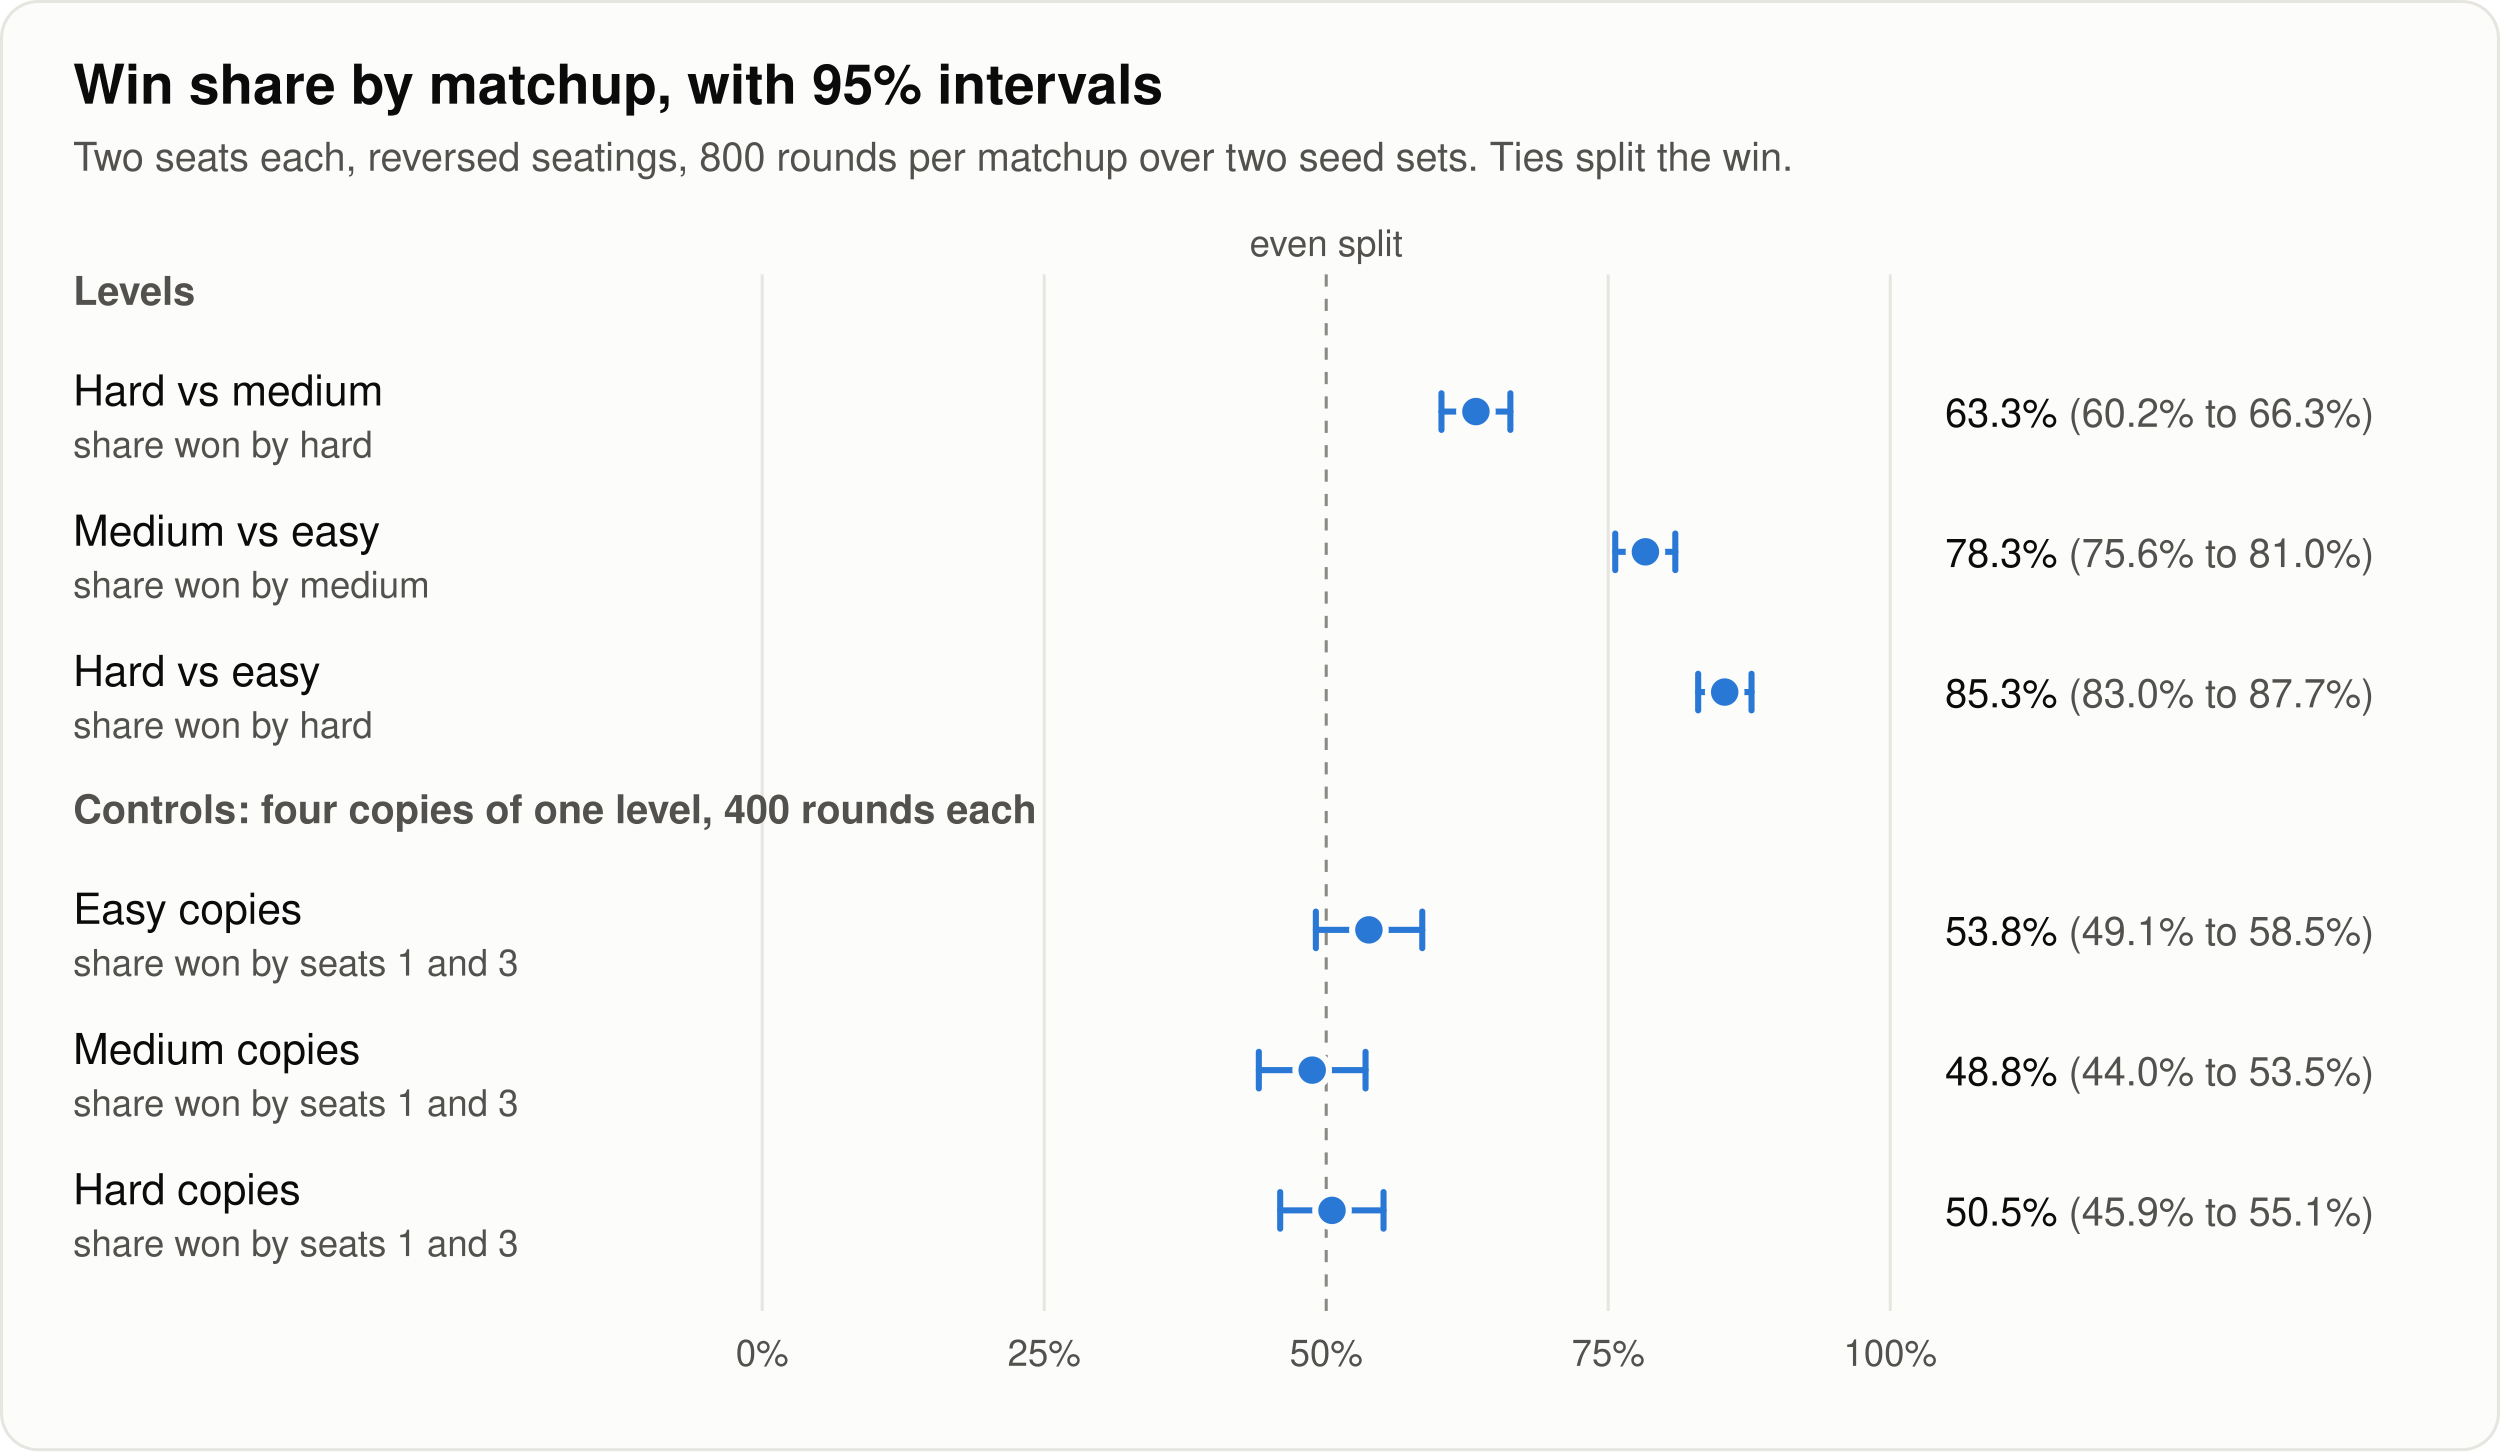
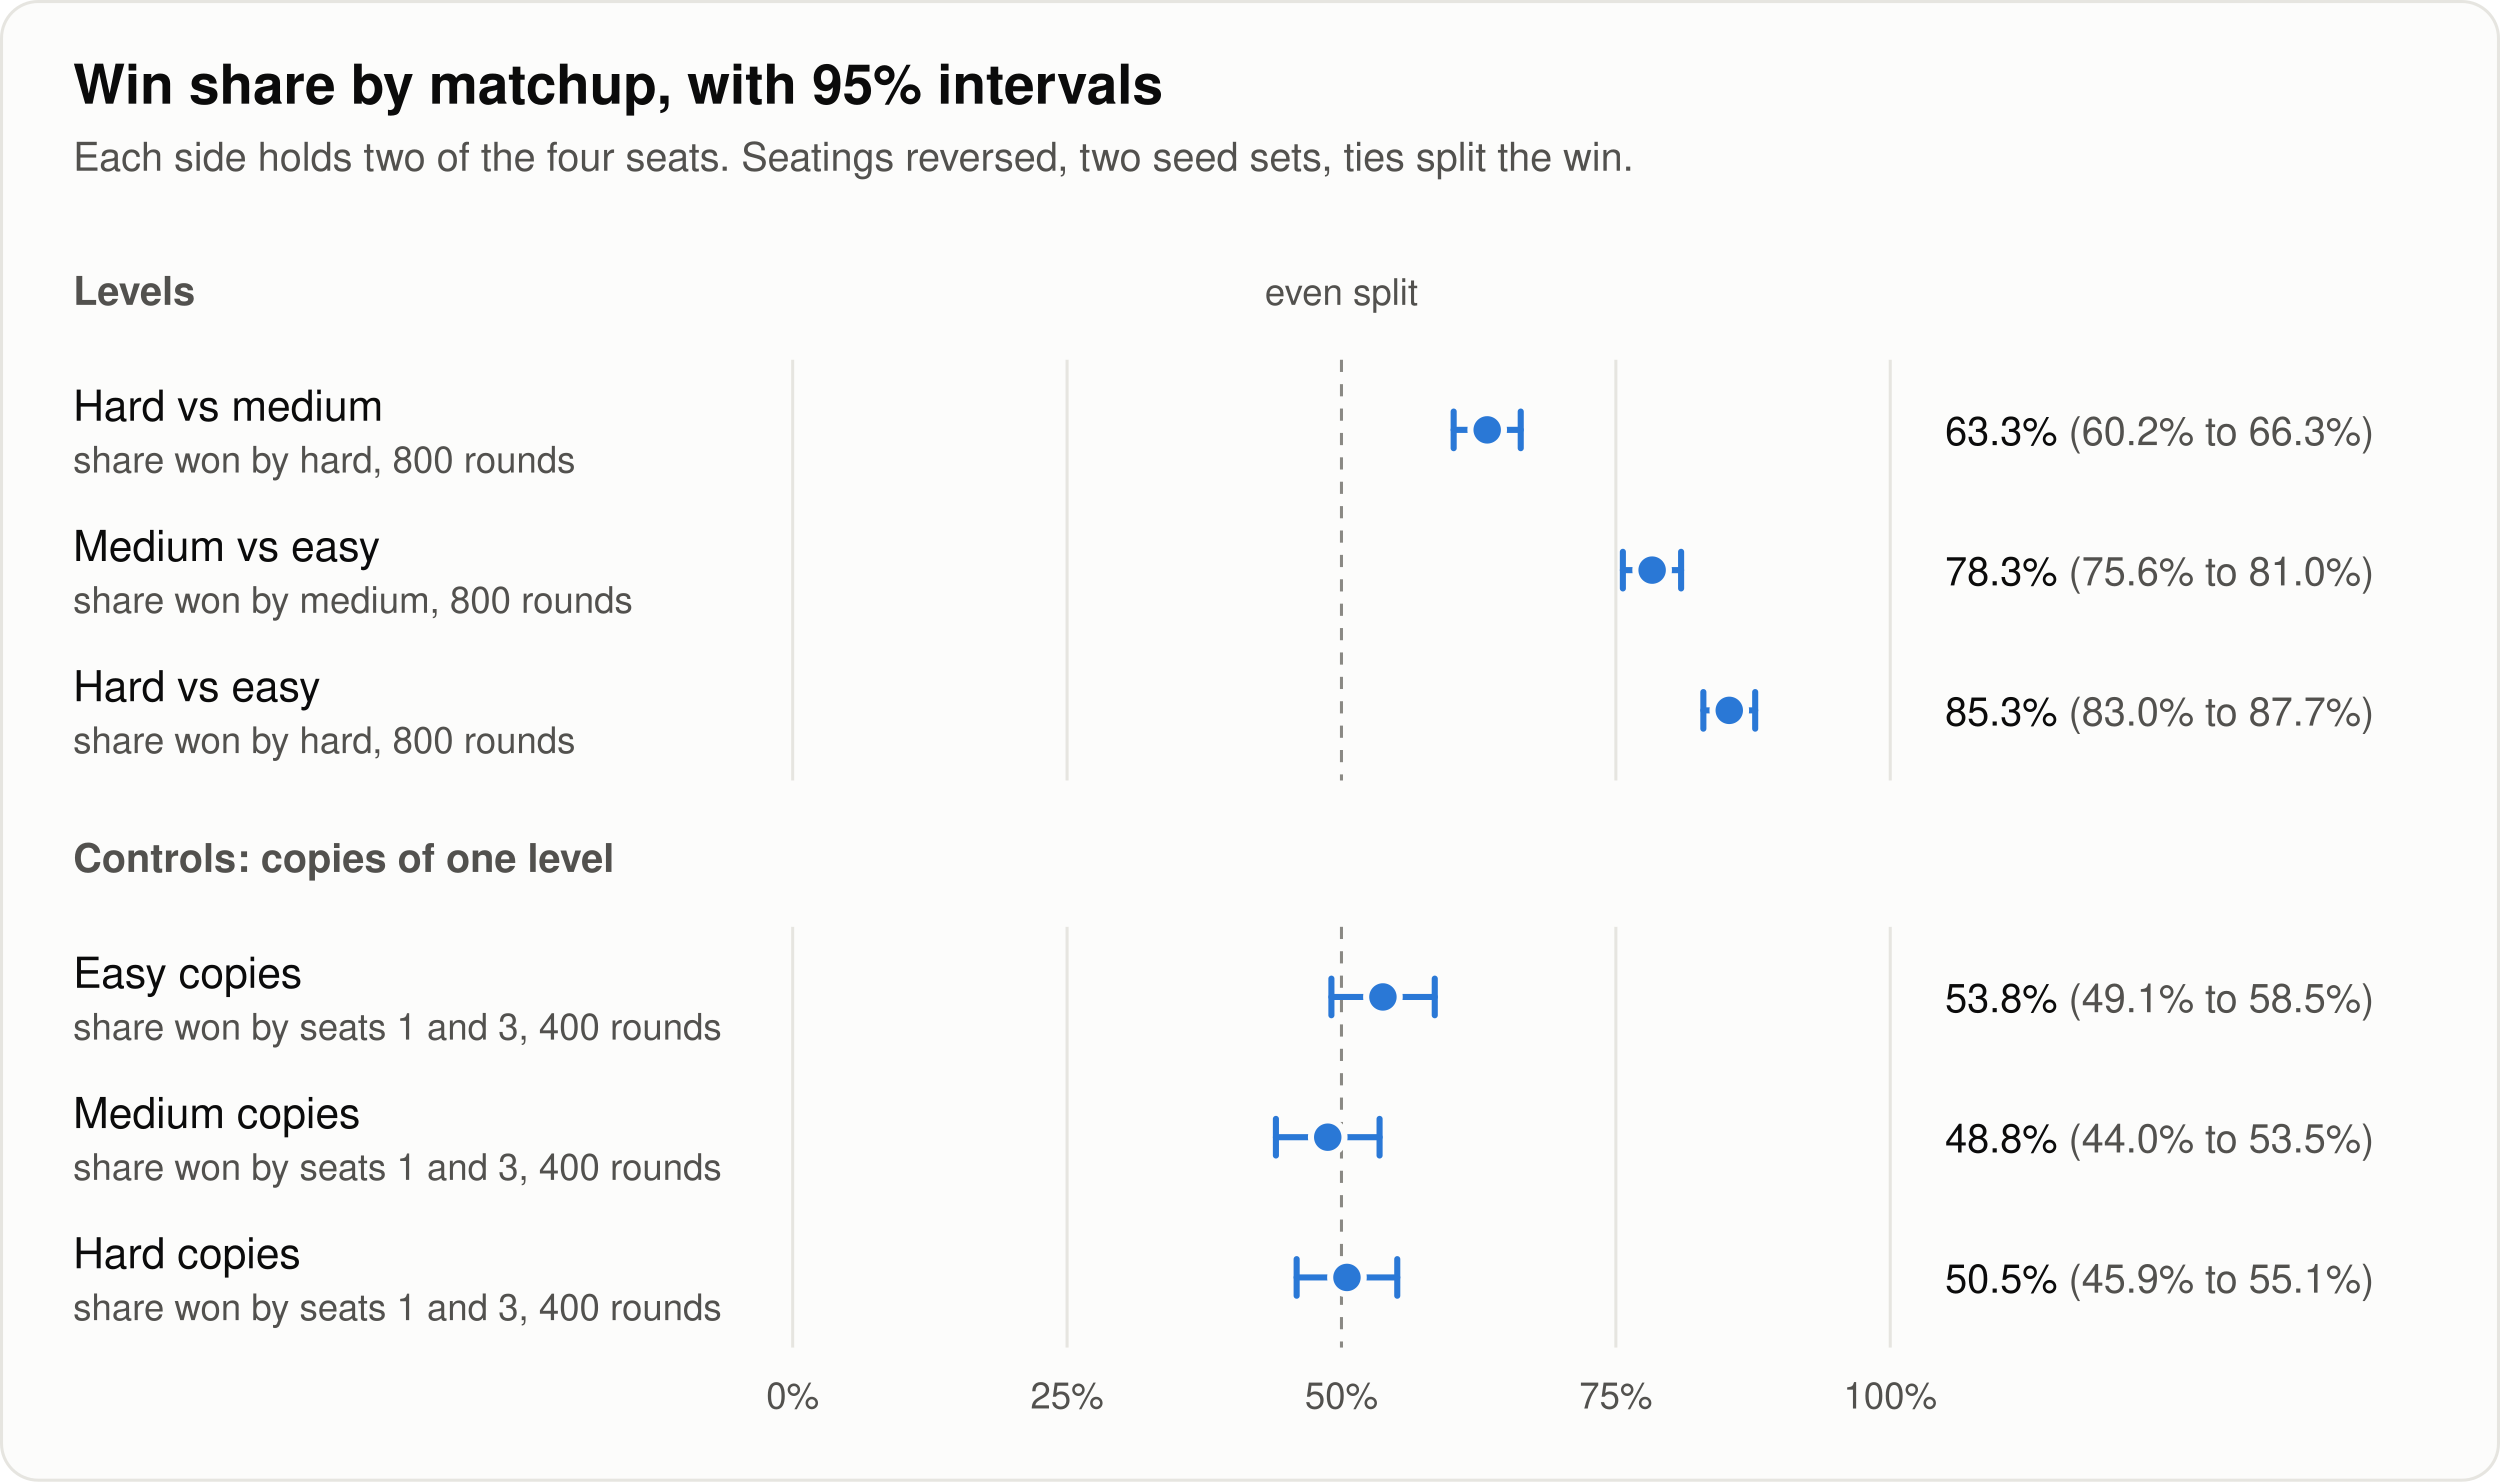
- <svg xmlns="http://www.w3.org/2000/svg" width="820" height="476" viewBox="0 0 820 476" role="img" aria-labelledby="t d" font-family="-apple-system, BlinkMacSystemFont, 'Segoe UI', Helvetica, Arial, sans-serif">
-   <rect x="0.5" y="0.5" width="819" height="475" rx="12" fill="#fcfcfb" stroke="#e6e5e0" />
+ <svg xmlns="http://www.w3.org/2000/svg" width="820" height="486" viewBox="0 0 820 486" role="img" aria-labelledby="t d" font-family="-apple-system, BlinkMacSystemFont, 'Segoe UI', Helvetica, Arial, sans-serif">
+   <rect x="0.5" y="0.5" width="819" height="485" rx="12" fill="#fcfcfb" stroke="#e6e5e0" />
  <text x="24" y="34" font-size="18" font-weight="600" fill="#0b0b0b">Win share by matchup, with 95% intervals</text>
-   <text x="24" y="56" font-size="13" fill="#52514e">Two seats each, reversed seatings, 800 rounds per matchup over two seed sets. Ties split the win.</text>
-   <line x1="250" x2="250" y1="90" y2="430" stroke="#e6e5e0" stroke-width="1" />
-   <text x="250" y="448" font-size="12" fill="#52514e" text-anchor="middle">0%</text>
-   <line x1="342.5" x2="342.5" y1="90" y2="430" stroke="#e6e5e0" stroke-width="1" />
-   <text x="342.5" y="448" font-size="12" fill="#52514e" text-anchor="middle">25%</text>
-   <line x1="435" x2="435" y1="90" y2="430" stroke="#8a8984" stroke-width="1" stroke-dasharray="4 4" />
-   <text x="435" y="448" font-size="12" fill="#52514e" text-anchor="middle">50%</text>
-   <line x1="527.5" x2="527.5" y1="90" y2="430" stroke="#e6e5e0" stroke-width="1" />
-   <text x="527.5" y="448" font-size="12" fill="#52514e" text-anchor="middle">75%</text>
-   <line x1="620" x2="620" y1="90" y2="430" stroke="#e6e5e0" stroke-width="1" />
-   <text x="620" y="448" font-size="12" fill="#52514e" text-anchor="middle">100%</text>
-   <text x="435" y="84" font-size="12" fill="#52514e" text-anchor="middle">even split</text>
+   <text x="24" y="56" font-size="13" fill="#52514e">Each side holds two of the four seats. Seatings reversed, two seed sets, ties split the win.</text>
+   <line x1="260" x2="260" y1="118" y2="256" stroke="#e6e5e0" stroke-width="1" />
+   <line x1="350" x2="350" y1="118" y2="256" stroke="#e6e5e0" stroke-width="1" />
+   <line x1="440" x2="440" y1="118" y2="256" stroke="#8a8984" stroke-width="1" stroke-dasharray="4 4" />
+   <line x1="530" x2="530" y1="118" y2="256" stroke="#e6e5e0" stroke-width="1" />
+   <line x1="620" x2="620" y1="118" y2="256" stroke="#e6e5e0" stroke-width="1" />
+   <line x1="260" x2="260" y1="304" y2="442" stroke="#e6e5e0" stroke-width="1" />
+   <line x1="350" x2="350" y1="304" y2="442" stroke="#e6e5e0" stroke-width="1" />
+   <line x1="440" x2="440" y1="304" y2="442" stroke="#8a8984" stroke-width="1" stroke-dasharray="4 4" />
+   <line x1="530" x2="530" y1="304" y2="442" stroke="#e6e5e0" stroke-width="1" />
+   <line x1="620" x2="620" y1="304" y2="442" stroke="#e6e5e0" stroke-width="1" />
+   <text x="260" y="462" font-size="12" fill="#52514e" text-anchor="middle">0%</text>
+   <text x="350" y="462" font-size="12" fill="#52514e" text-anchor="middle">25%</text>
+   <text x="440" y="462" font-size="12" fill="#52514e" text-anchor="middle">50%</text>
+   <text x="530" y="462" font-size="12" fill="#52514e" text-anchor="middle">75%</text>
+   <text x="620" y="462" font-size="12" fill="#52514e" text-anchor="middle">100%</text>
+   <text x="440" y="100" font-size="12" fill="#52514e" text-anchor="middle">even split</text>
  <text x="24" y="100" font-size="13" font-weight="600" fill="#52514e">Levels</text>
-   <text x="24" y="133" font-size="14" fill="#0b0b0b">Hard vs medium</text>
-   <text x="24" y="150" font-size="12" fill="#52514e">share won by hard</text>
-   <line x1="472.8" x2="495.4" y1="135" y2="135" stroke="#2a78d6" stroke-width="2" stroke-linecap="round" />
-   <line x1="472.8" x2="472.8" y1="129" y2="141" stroke="#2a78d6" stroke-width="2" stroke-linecap="round" />
-   <line x1="495.4" x2="495.4" y1="129" y2="141" stroke="#2a78d6" stroke-width="2" stroke-linecap="round" />
-   <circle cx="484.1" cy="135" r="5.5" fill="#2a78d6" stroke="#fcfcfb" stroke-width="2" />
-   <text x="638" y="140" font-size="13" fill="#0b0b0b">63.3% <tspan fill="#52514e">(60.2% to 66.3%)</tspan>
+   <text x="24" y="138" font-size="14" fill="#0b0b0b">Hard vs medium</text>
+   <text x="24" y="155" font-size="12" fill="#52514e">share won by hard, 800 rounds</text>
+   <line x1="476.8" x2="498.8" y1="141" y2="141" stroke="#2a78d6" stroke-width="2" stroke-linecap="round" />
+   <line x1="476.8" x2="476.8" y1="135" y2="147" stroke="#2a78d6" stroke-width="2" stroke-linecap="round" />
+   <line x1="498.8" x2="498.8" y1="135" y2="147" stroke="#2a78d6" stroke-width="2" stroke-linecap="round" />
+   <circle cx="487.8" cy="141" r="5.5" fill="#2a78d6" stroke="#fcfcfb" stroke-width="2" />
+   <text x="638" y="146" font-size="13" fill="#0b0b0b">63.3% <tspan fill="#52514e">(60.2% to 66.3%)</tspan>
  </text>
-   <text x="24" y="179" font-size="14" fill="#0b0b0b">Medium vs easy</text>
-   <text x="24" y="196" font-size="12" fill="#52514e">share won by medium</text>
-   <line x1="529.8" x2="549.5" y1="181" y2="181" stroke="#2a78d6" stroke-width="2" stroke-linecap="round" />
-   <line x1="529.8" x2="529.8" y1="175" y2="187" stroke="#2a78d6" stroke-width="2" stroke-linecap="round" />
-   <line x1="549.5" x2="549.5" y1="175" y2="187" stroke="#2a78d6" stroke-width="2" stroke-linecap="round" />
-   <circle cx="539.7" cy="181" r="5.5" fill="#2a78d6" stroke="#fcfcfb" stroke-width="2" />
-   <text x="638" y="186" font-size="13" fill="#0b0b0b">78.3% <tspan fill="#52514e">(75.6% to 81.0%)</tspan>
+   <text x="24" y="184" font-size="14" fill="#0b0b0b">Medium vs easy</text>
+   <text x="24" y="201" font-size="12" fill="#52514e">share won by medium, 800 rounds</text>
+   <line x1="532.3" x2="551.4" y1="187" y2="187" stroke="#2a78d6" stroke-width="2" stroke-linecap="round" />
+   <line x1="532.3" x2="532.3" y1="181" y2="193" stroke="#2a78d6" stroke-width="2" stroke-linecap="round" />
+   <line x1="551.4" x2="551.4" y1="181" y2="193" stroke="#2a78d6" stroke-width="2" stroke-linecap="round" />
+   <circle cx="541.9" cy="187" r="5.5" fill="#2a78d6" stroke="#fcfcfb" stroke-width="2" />
+   <text x="638" y="192" font-size="13" fill="#0b0b0b">78.3% <tspan fill="#52514e">(75.6% to 81.0%)</tspan>
  </text>
-   <text x="24" y="225" font-size="14" fill="#0b0b0b">Hard vs easy</text>
-   <text x="24" y="242" font-size="12" fill="#52514e">share won by hard</text>
-   <line x1="557.0" x2="574.5" y1="227" y2="227" stroke="#2a78d6" stroke-width="2" stroke-linecap="round" />
-   <line x1="557.0" x2="557.0" y1="221" y2="233" stroke="#2a78d6" stroke-width="2" stroke-linecap="round" />
-   <line x1="574.5" x2="574.5" y1="221" y2="233" stroke="#2a78d6" stroke-width="2" stroke-linecap="round" />
-   <circle cx="565.7" cy="227" r="5.5" fill="#2a78d6" stroke="#fcfcfb" stroke-width="2" />
-   <text x="638" y="232" font-size="13" fill="#0b0b0b">85.3% <tspan fill="#52514e">(83.0% to 87.7%)</tspan>
+   <text x="24" y="230" font-size="14" fill="#0b0b0b">Hard vs easy</text>
+   <text x="24" y="247" font-size="12" fill="#52514e">share won by hard, 800 rounds</text>
+   <line x1="558.7" x2="575.7" y1="233" y2="233" stroke="#2a78d6" stroke-width="2" stroke-linecap="round" />
+   <line x1="558.7" x2="558.7" y1="227" y2="239" stroke="#2a78d6" stroke-width="2" stroke-linecap="round" />
+   <line x1="575.7" x2="575.7" y1="227" y2="239" stroke="#2a78d6" stroke-width="2" stroke-linecap="round" />
+   <circle cx="567.2" cy="233" r="5.5" fill="#2a78d6" stroke="#fcfcfb" stroke-width="2" />
+   <text x="638" y="238" font-size="13" fill="#0b0b0b">85.3% <tspan fill="#52514e">(83.0% to 87.7%)</tspan>
  </text>
-   <text x="24" y="270" font-size="13" font-weight="600" fill="#52514e">Controls: four copies of one level, 400 rounds each</text>
-   <text x="24" y="303" font-size="14" fill="#0b0b0b">Easy copies</text>
-   <text x="24" y="320" font-size="12" fill="#52514e">share won by seats 1 and 3</text>
-   <line x1="431.6" x2="466.5" y1="305" y2="305" stroke="#2a78d6" stroke-width="2" stroke-linecap="round" />
-   <line x1="431.6" x2="431.6" y1="299" y2="311" stroke="#2a78d6" stroke-width="2" stroke-linecap="round" />
-   <line x1="466.5" x2="466.5" y1="299" y2="311" stroke="#2a78d6" stroke-width="2" stroke-linecap="round" />
-   <circle cx="449.0" cy="305" r="5.5" fill="#2a78d6" stroke="#fcfcfb" stroke-width="2" />
-   <text x="638" y="310" font-size="13" fill="#0b0b0b">53.8% <tspan fill="#52514e">(49.1% to 58.5%)</tspan>
+   <text x="24" y="286" font-size="13" font-weight="600" fill="#52514e">Controls: copies of one level</text>
+   <text x="24" y="324" font-size="14" fill="#0b0b0b">Easy copies</text>
+   <text x="24" y="341" font-size="12" fill="#52514e">share won by seats 1 and 3, 400 rounds</text>
+   <line x1="436.7" x2="470.6" y1="327" y2="327" stroke="#2a78d6" stroke-width="2" stroke-linecap="round" />
+   <line x1="436.7" x2="436.7" y1="321" y2="333" stroke="#2a78d6" stroke-width="2" stroke-linecap="round" />
+   <line x1="470.6" x2="470.6" y1="321" y2="333" stroke="#2a78d6" stroke-width="2" stroke-linecap="round" />
+   <circle cx="453.6" cy="327" r="5.5" fill="#2a78d6" stroke="#fcfcfb" stroke-width="2" />
+   <text x="638" y="332" font-size="13" fill="#0b0b0b">53.8% <tspan fill="#52514e">(49.1% to 58.5%)</tspan>
  </text>
-   <text x="24" y="349" font-size="14" fill="#0b0b0b">Medium copies</text>
-   <text x="24" y="366" font-size="12" fill="#52514e">share won by seats 1 and 3</text>
-   <line x1="412.9" x2="447.9" y1="351" y2="351" stroke="#2a78d6" stroke-width="2" stroke-linecap="round" />
-   <line x1="412.9" x2="412.9" y1="345" y2="357" stroke="#2a78d6" stroke-width="2" stroke-linecap="round" />
-   <line x1="447.9" x2="447.9" y1="345" y2="357" stroke="#2a78d6" stroke-width="2" stroke-linecap="round" />
-   <circle cx="430.4" cy="351" r="5.5" fill="#2a78d6" stroke="#fcfcfb" stroke-width="2" />
-   <text x="638" y="356" font-size="13" fill="#0b0b0b">48.8% <tspan fill="#52514e">(44.0% to 53.5%)</tspan>
+   <text x="24" y="370" font-size="14" fill="#0b0b0b">Medium copies</text>
+   <text x="24" y="387" font-size="12" fill="#52514e">share won by seats 1 and 3, 400 rounds</text>
+   <line x1="418.5" x2="452.5" y1="373" y2="373" stroke="#2a78d6" stroke-width="2" stroke-linecap="round" />
+   <line x1="418.5" x2="418.5" y1="367" y2="379" stroke="#2a78d6" stroke-width="2" stroke-linecap="round" />
+   <line x1="452.5" x2="452.5" y1="367" y2="379" stroke="#2a78d6" stroke-width="2" stroke-linecap="round" />
+   <circle cx="435.5" cy="373" r="5.5" fill="#2a78d6" stroke="#fcfcfb" stroke-width="2" />
+   <text x="638" y="378" font-size="13" fill="#0b0b0b">48.8% <tspan fill="#52514e">(44.0% to 53.5%)</tspan>
  </text>
-   <text x="24" y="395" font-size="14" fill="#0b0b0b">Hard copies</text>
-   <text x="24" y="412" font-size="12" fill="#52514e">share won by seats 1 and 3</text>
-   <line x1="419.9" x2="453.8" y1="397" y2="397" stroke="#2a78d6" stroke-width="2" stroke-linecap="round" />
-   <line x1="419.9" x2="419.9" y1="391" y2="403" stroke="#2a78d6" stroke-width="2" stroke-linecap="round" />
-   <line x1="453.8" x2="453.8" y1="391" y2="403" stroke="#2a78d6" stroke-width="2" stroke-linecap="round" />
-   <circle cx="436.9" cy="397" r="5.5" fill="#2a78d6" stroke="#fcfcfb" stroke-width="2" />
-   <text x="638" y="402" font-size="13" fill="#0b0b0b">50.5% <tspan fill="#52514e">(45.9% to 55.1%)</tspan>
+   <text x="24" y="416" font-size="14" fill="#0b0b0b">Hard copies</text>
+   <text x="24" y="433" font-size="12" fill="#52514e">share won by seats 1 and 3, 400 rounds</text>
+   <line x1="425.3" x2="458.3" y1="419" y2="419" stroke="#2a78d6" stroke-width="2" stroke-linecap="round" />
+   <line x1="425.3" x2="425.3" y1="413" y2="425" stroke="#2a78d6" stroke-width="2" stroke-linecap="round" />
+   <line x1="458.3" x2="458.3" y1="413" y2="425" stroke="#2a78d6" stroke-width="2" stroke-linecap="round" />
+   <circle cx="441.8" cy="419" r="5.5" fill="#2a78d6" stroke="#fcfcfb" stroke-width="2" />
+   <text x="638" y="424" font-size="13" fill="#0b0b0b">50.5% <tspan fill="#52514e">(45.9% to 55.1%)</tspan>
  </text>
</svg>
